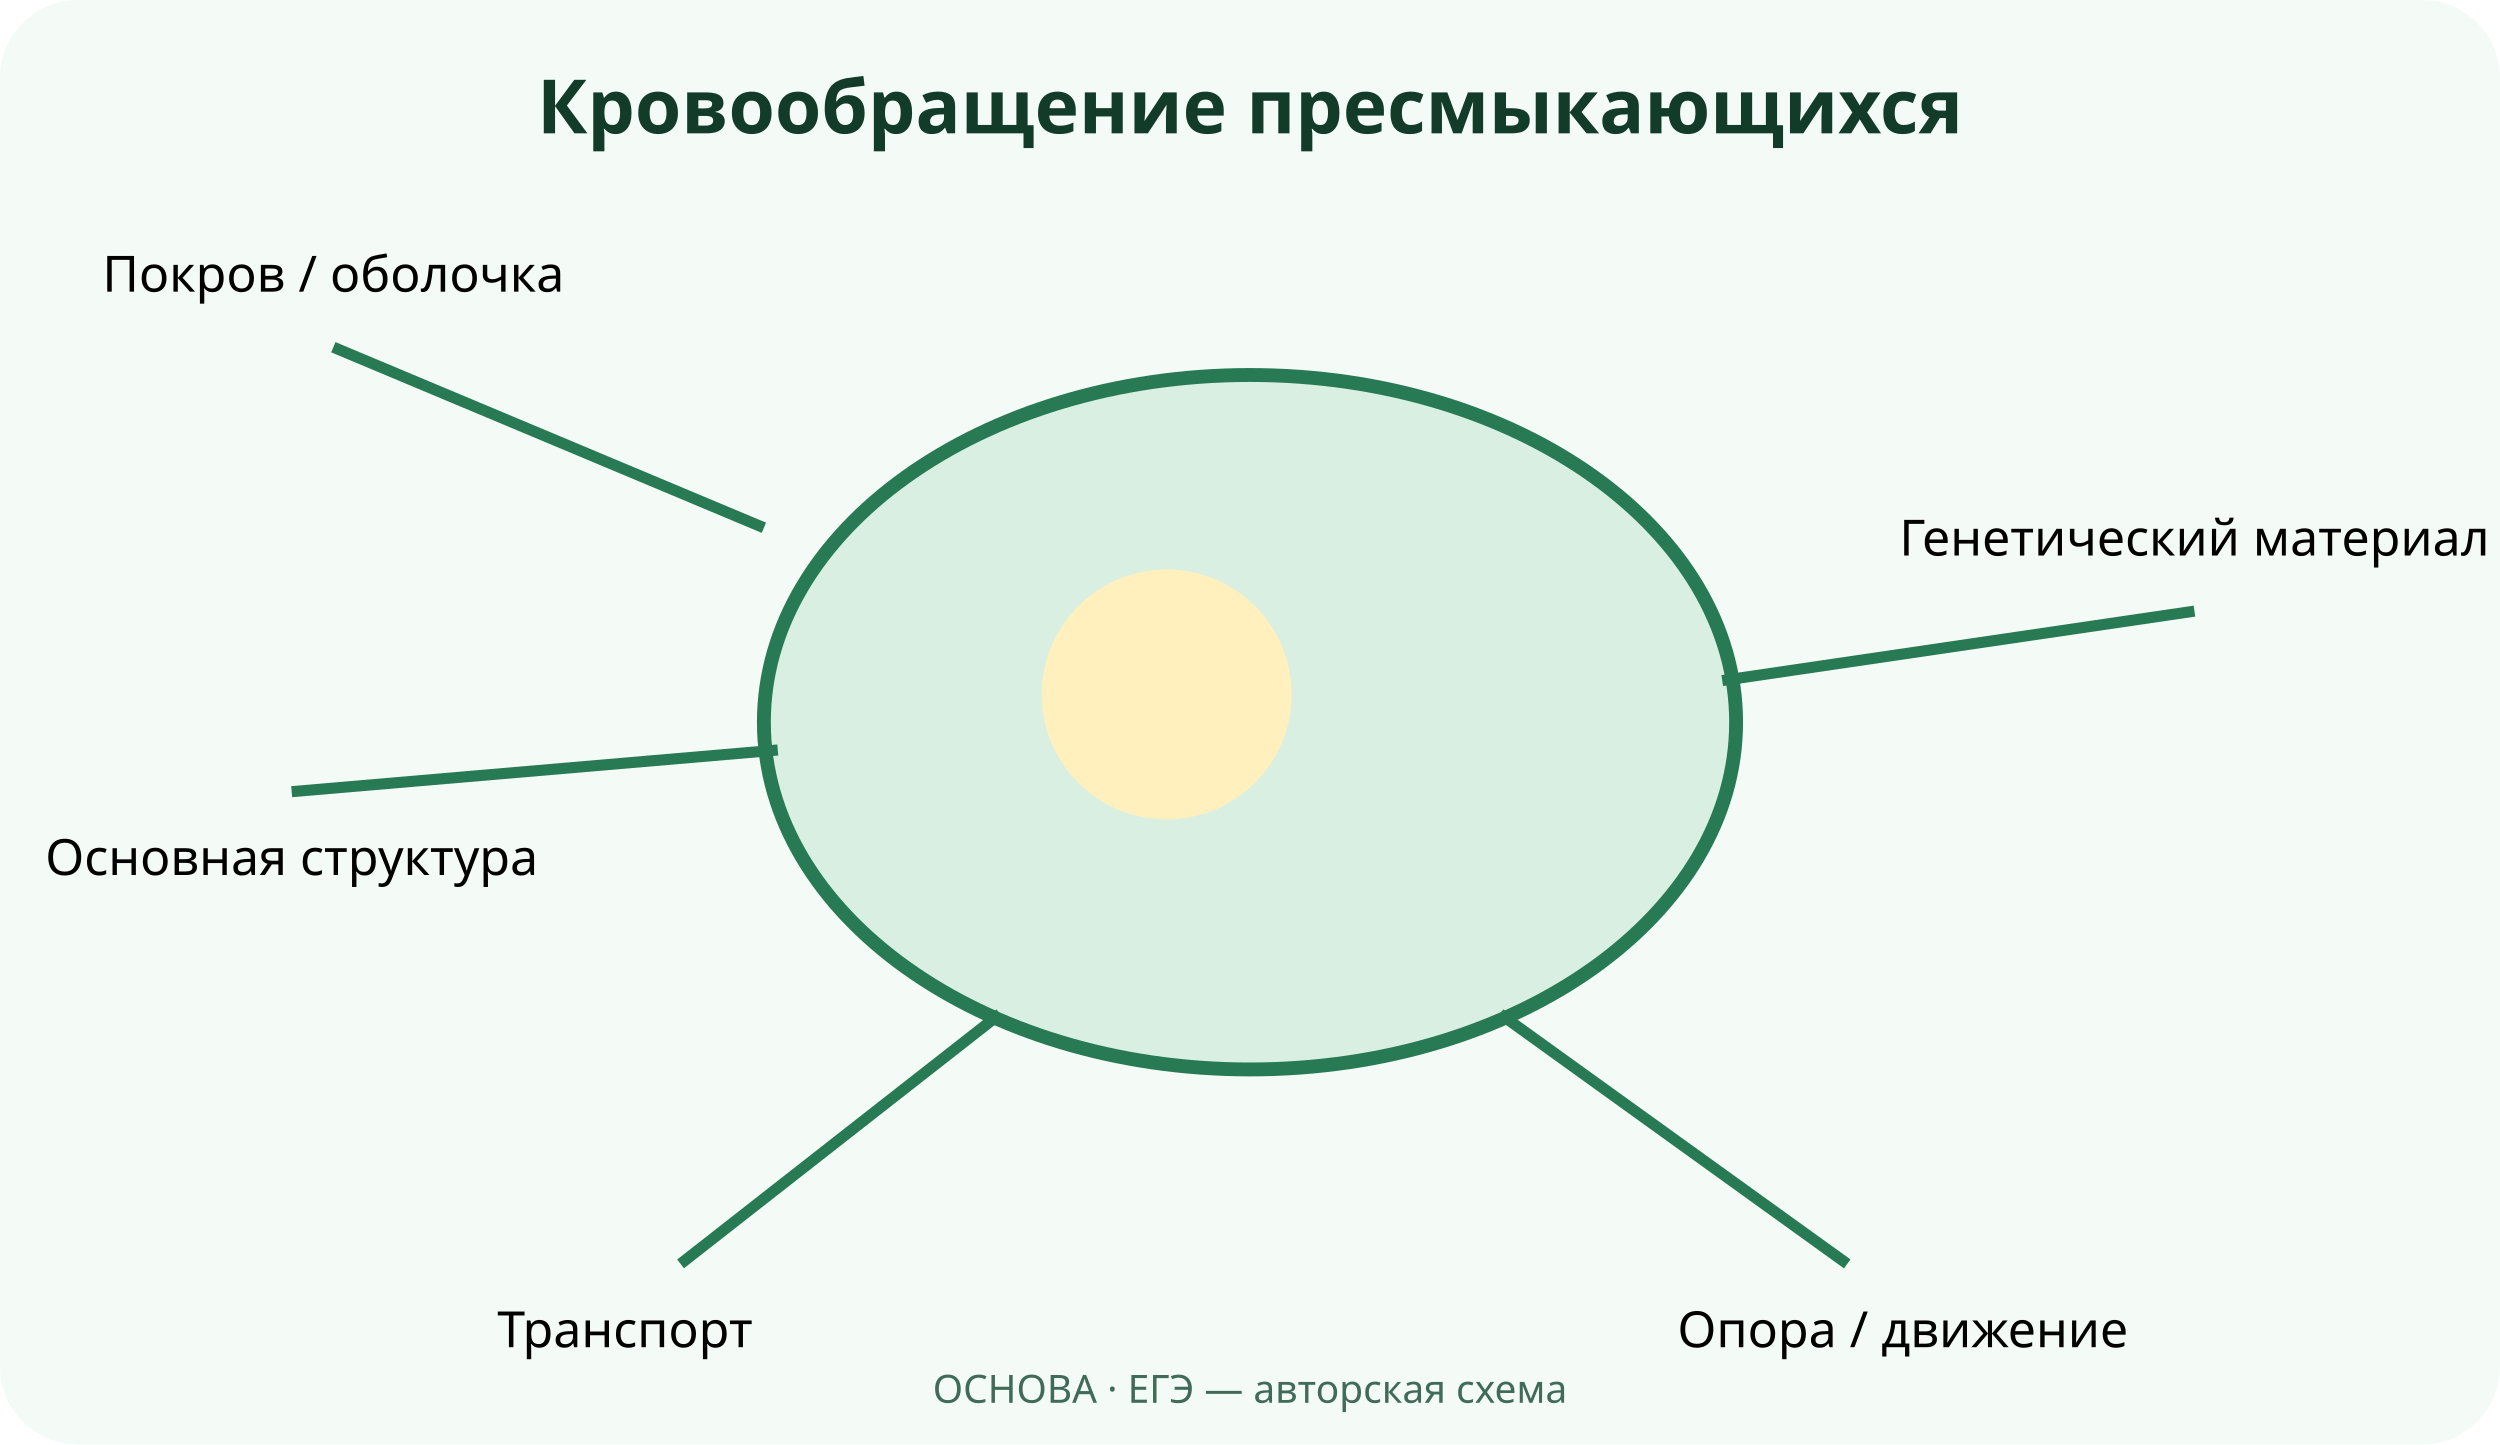
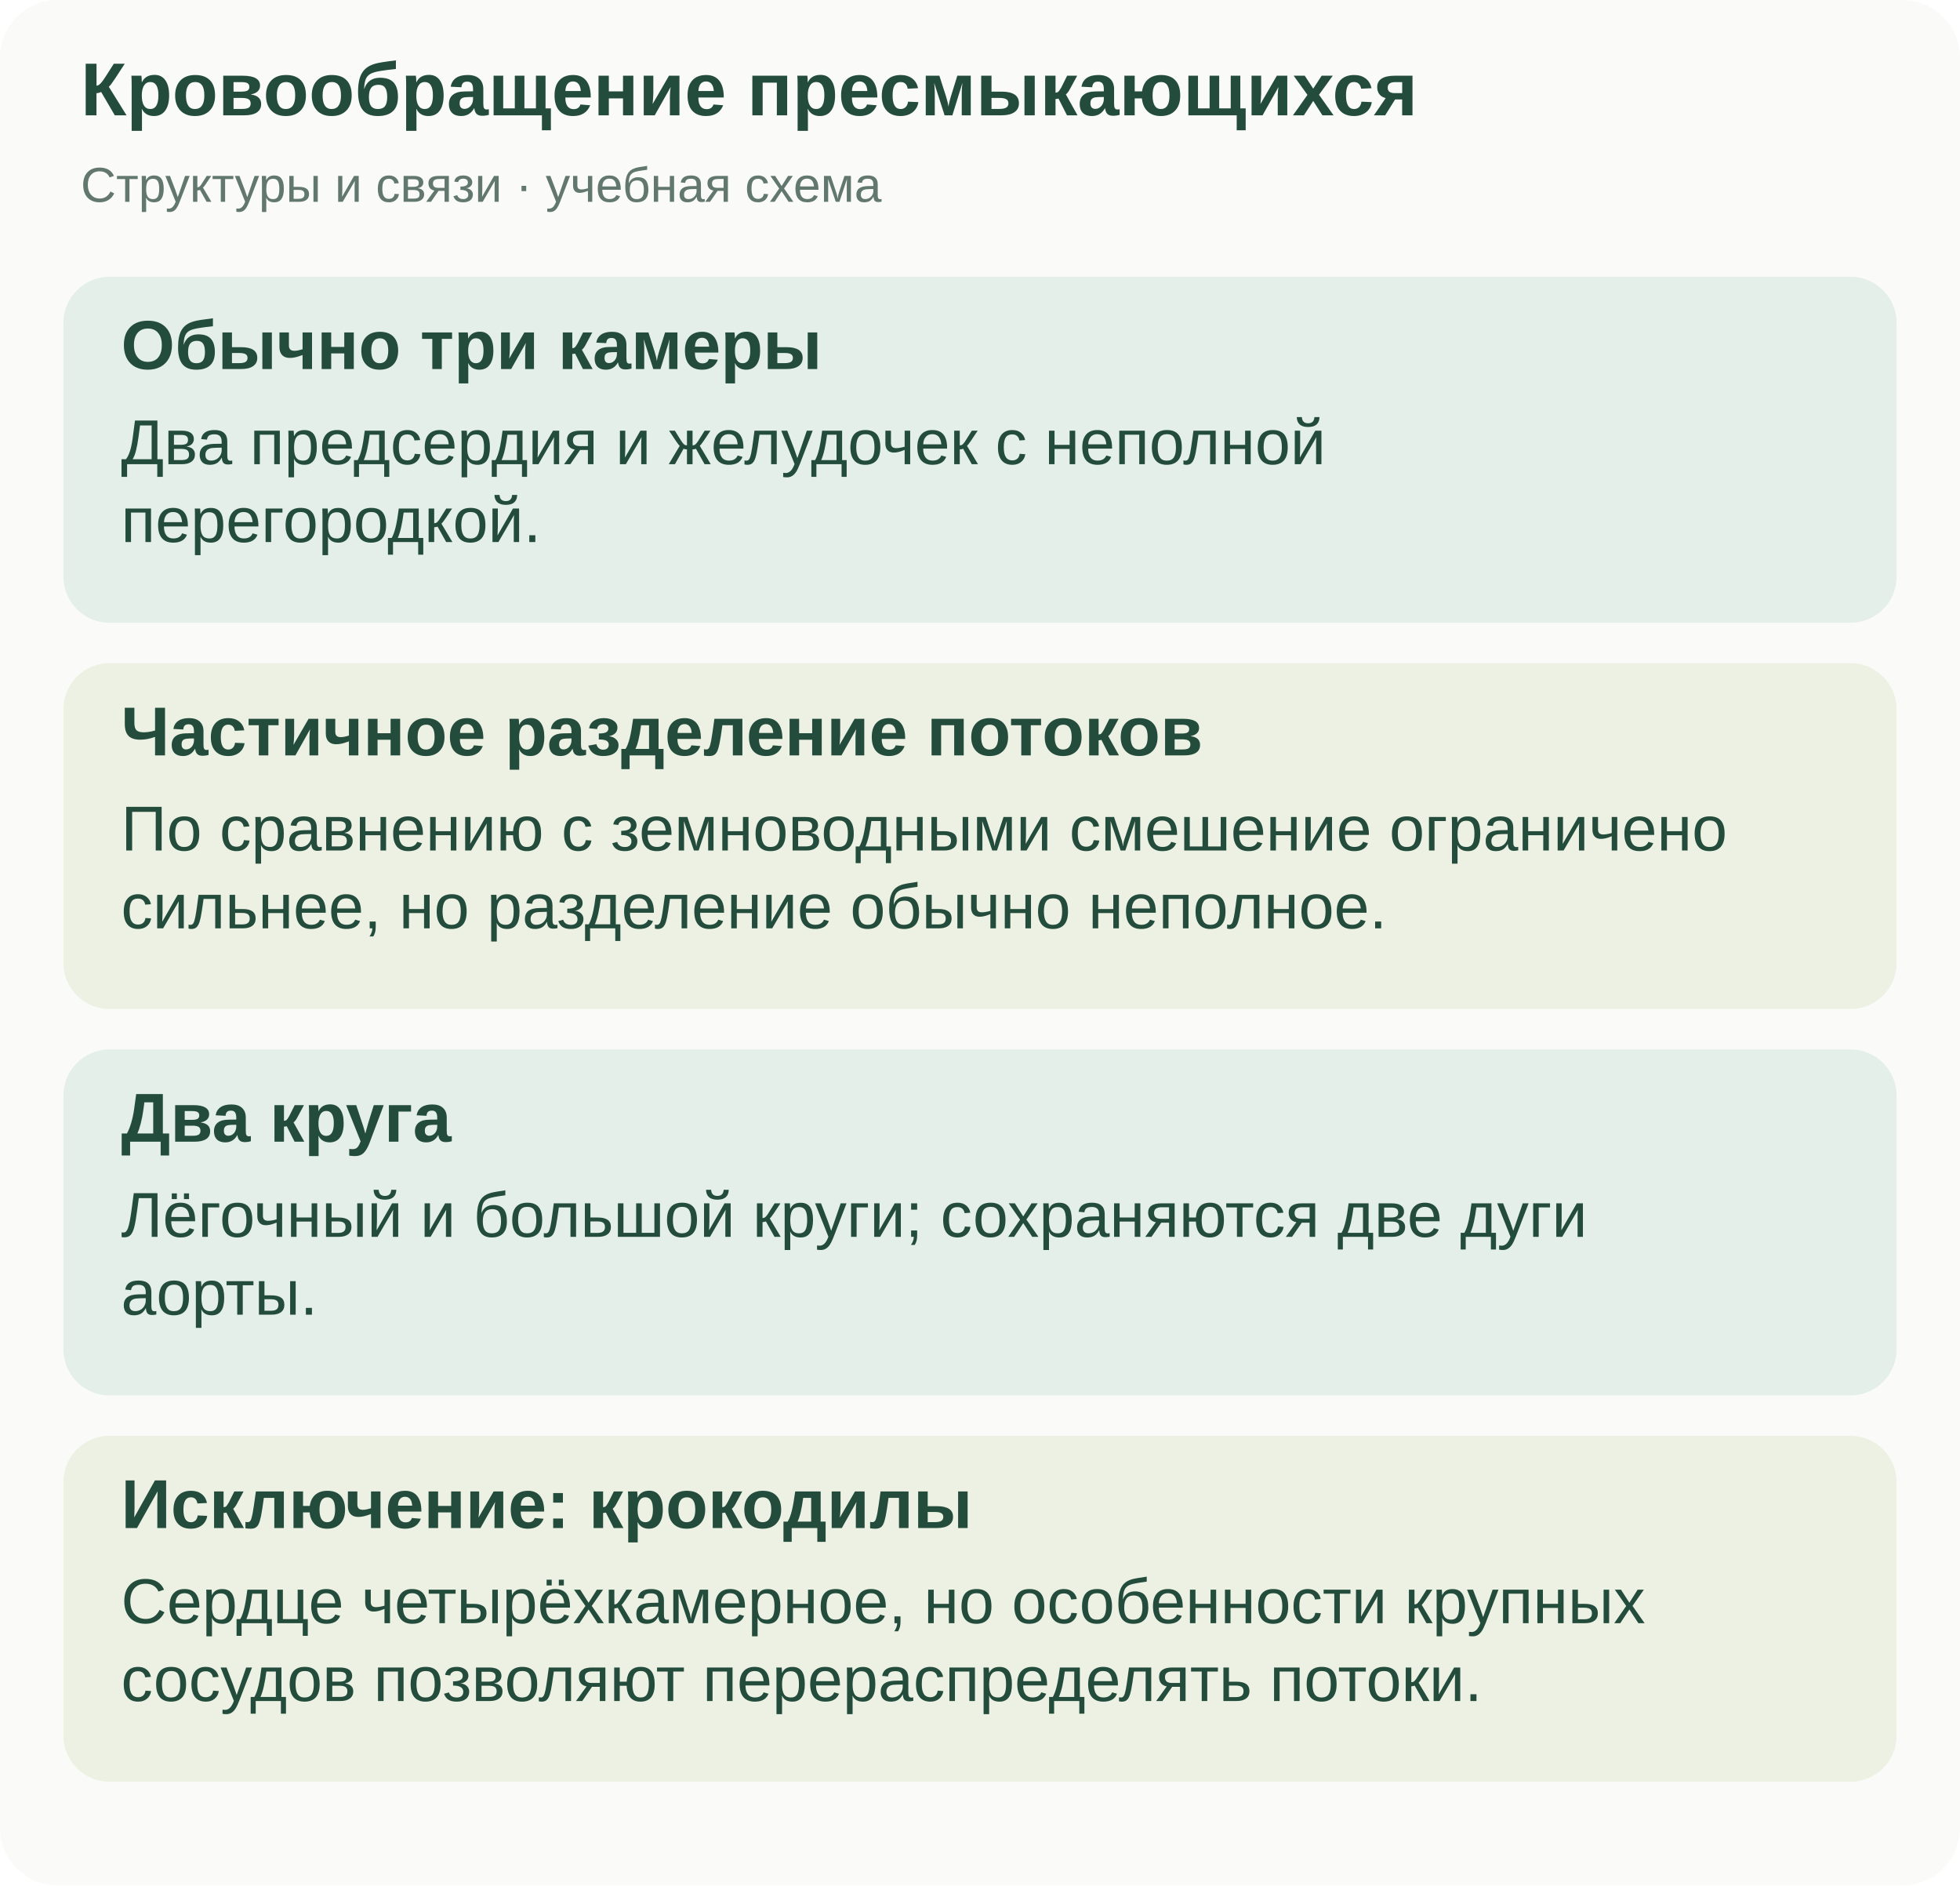
- <svg xmlns="http://www.w3.org/2000/svg" viewBox="0 0 900 520" role="img" aria-labelledby="t d">
-   <rect width="900" height="520" rx="28" fill="#f4fbf7" />
-   <text x="450" y="48" text-anchor="middle" font-family="sans-serif" font-size="27" font-weight="700" fill="#123b2a">Кровообращение пресмыкающихся</text>
-   <g font-family="sans-serif" font-size="18" text-anchor="middle">
-     <ellipse cx="450" cy="260" rx="175" ry="125" fill="#d8efe1" stroke="#287a54" stroke-width="5" />
-     <circle cx="420" cy="250" r="45" fill="#fff0bd" />
-     <path d="M275 190L120 125M280 270L105 285M360 365L245 455M540 365L665 455M620 245L790 220" stroke="#287a54" stroke-width="4" />
-     <text x="120" y="105">Покров / оболочка</text>
-     <text x="105" y="315">Основная структура</text>
-     <text x="225" y="485">Транспорт</text>
-     <text x="685" y="485">Опора / движение</text>
-     <text x="790" y="200">Генетический материал</text>
+ <svg xmlns="http://www.w3.org/2000/svg" viewBox="0 0 680 654" role="img" aria-labelledby="t d">
+   <rect width="680" height="654" rx="20" fill="#fafbf8" />
+   <g font-family="Arial,sans-serif" fill="#234c3c">
+     <text x="28" y="40" font-size="26" font-weight="700">Кровообращение пресмыкающихся</text>
+     <text x="28" y="70" font-size="17" fill="#62776d">Структуры и связи · учебная схема</text>
+     <rect x="22" y="96" width="636" height="120" rx="16" fill="#e3efe8" />
+     <text x="42" y="128" font-size="24" font-weight="700">Обычно три камеры</text>
+     <text x="42" y="161" font-size="22">Два предсердия и желудочек с неполной</text>
+     <text x="42" y="188" font-size="22">перегородкой.</text>
+     <rect x="22" y="230" width="636" height="120" rx="16" fill="#edf1e3" />
+     <text x="42" y="262" font-size="24" font-weight="700">Частичное разделение потоков</text>
+     <text x="42" y="295" font-size="22">По сравнению с земноводными смешение ограничено</text>
+     <text x="42" y="322" font-size="22">сильнее, но разделение обычно неполное.</text>
+     <rect x="22" y="364" width="636" height="120" rx="16" fill="#e3efe8" />
+     <text x="42" y="396" font-size="24" font-weight="700">Два круга</text>
+     <text x="42" y="429" font-size="22">Лёгочный и большой круги; сохраняются две дуги</text>
+     <text x="42" y="456" font-size="22">аорты.</text>
+     <rect x="22" y="498" width="636" height="120" rx="16" fill="#edf1e3" />
+     <text x="42" y="530" font-size="24" font-weight="700">Исключение: крокодилы</text>
+     <text x="42" y="563" font-size="22">Сердце четырёхкамерное, но особенности крупных</text>
+     <text x="42" y="590" font-size="22">сосудов позволяют перераспределять потоки.</text>
  </g>
-   <defs>
-     <marker id="a" markerWidth="10" markerHeight="10" refX="9" refY="3" orient="auto">
-       <path d="M0 0L10 3L0 6Z" fill="#287a54" />
-     </marker>
-   </defs>
-   <text x="450" y="505" text-anchor="middle" font-family="sans-serif" font-size="14" fill="#406b58">ОСНОВА · ЕГЭ — авторская схема</text>
</svg>
